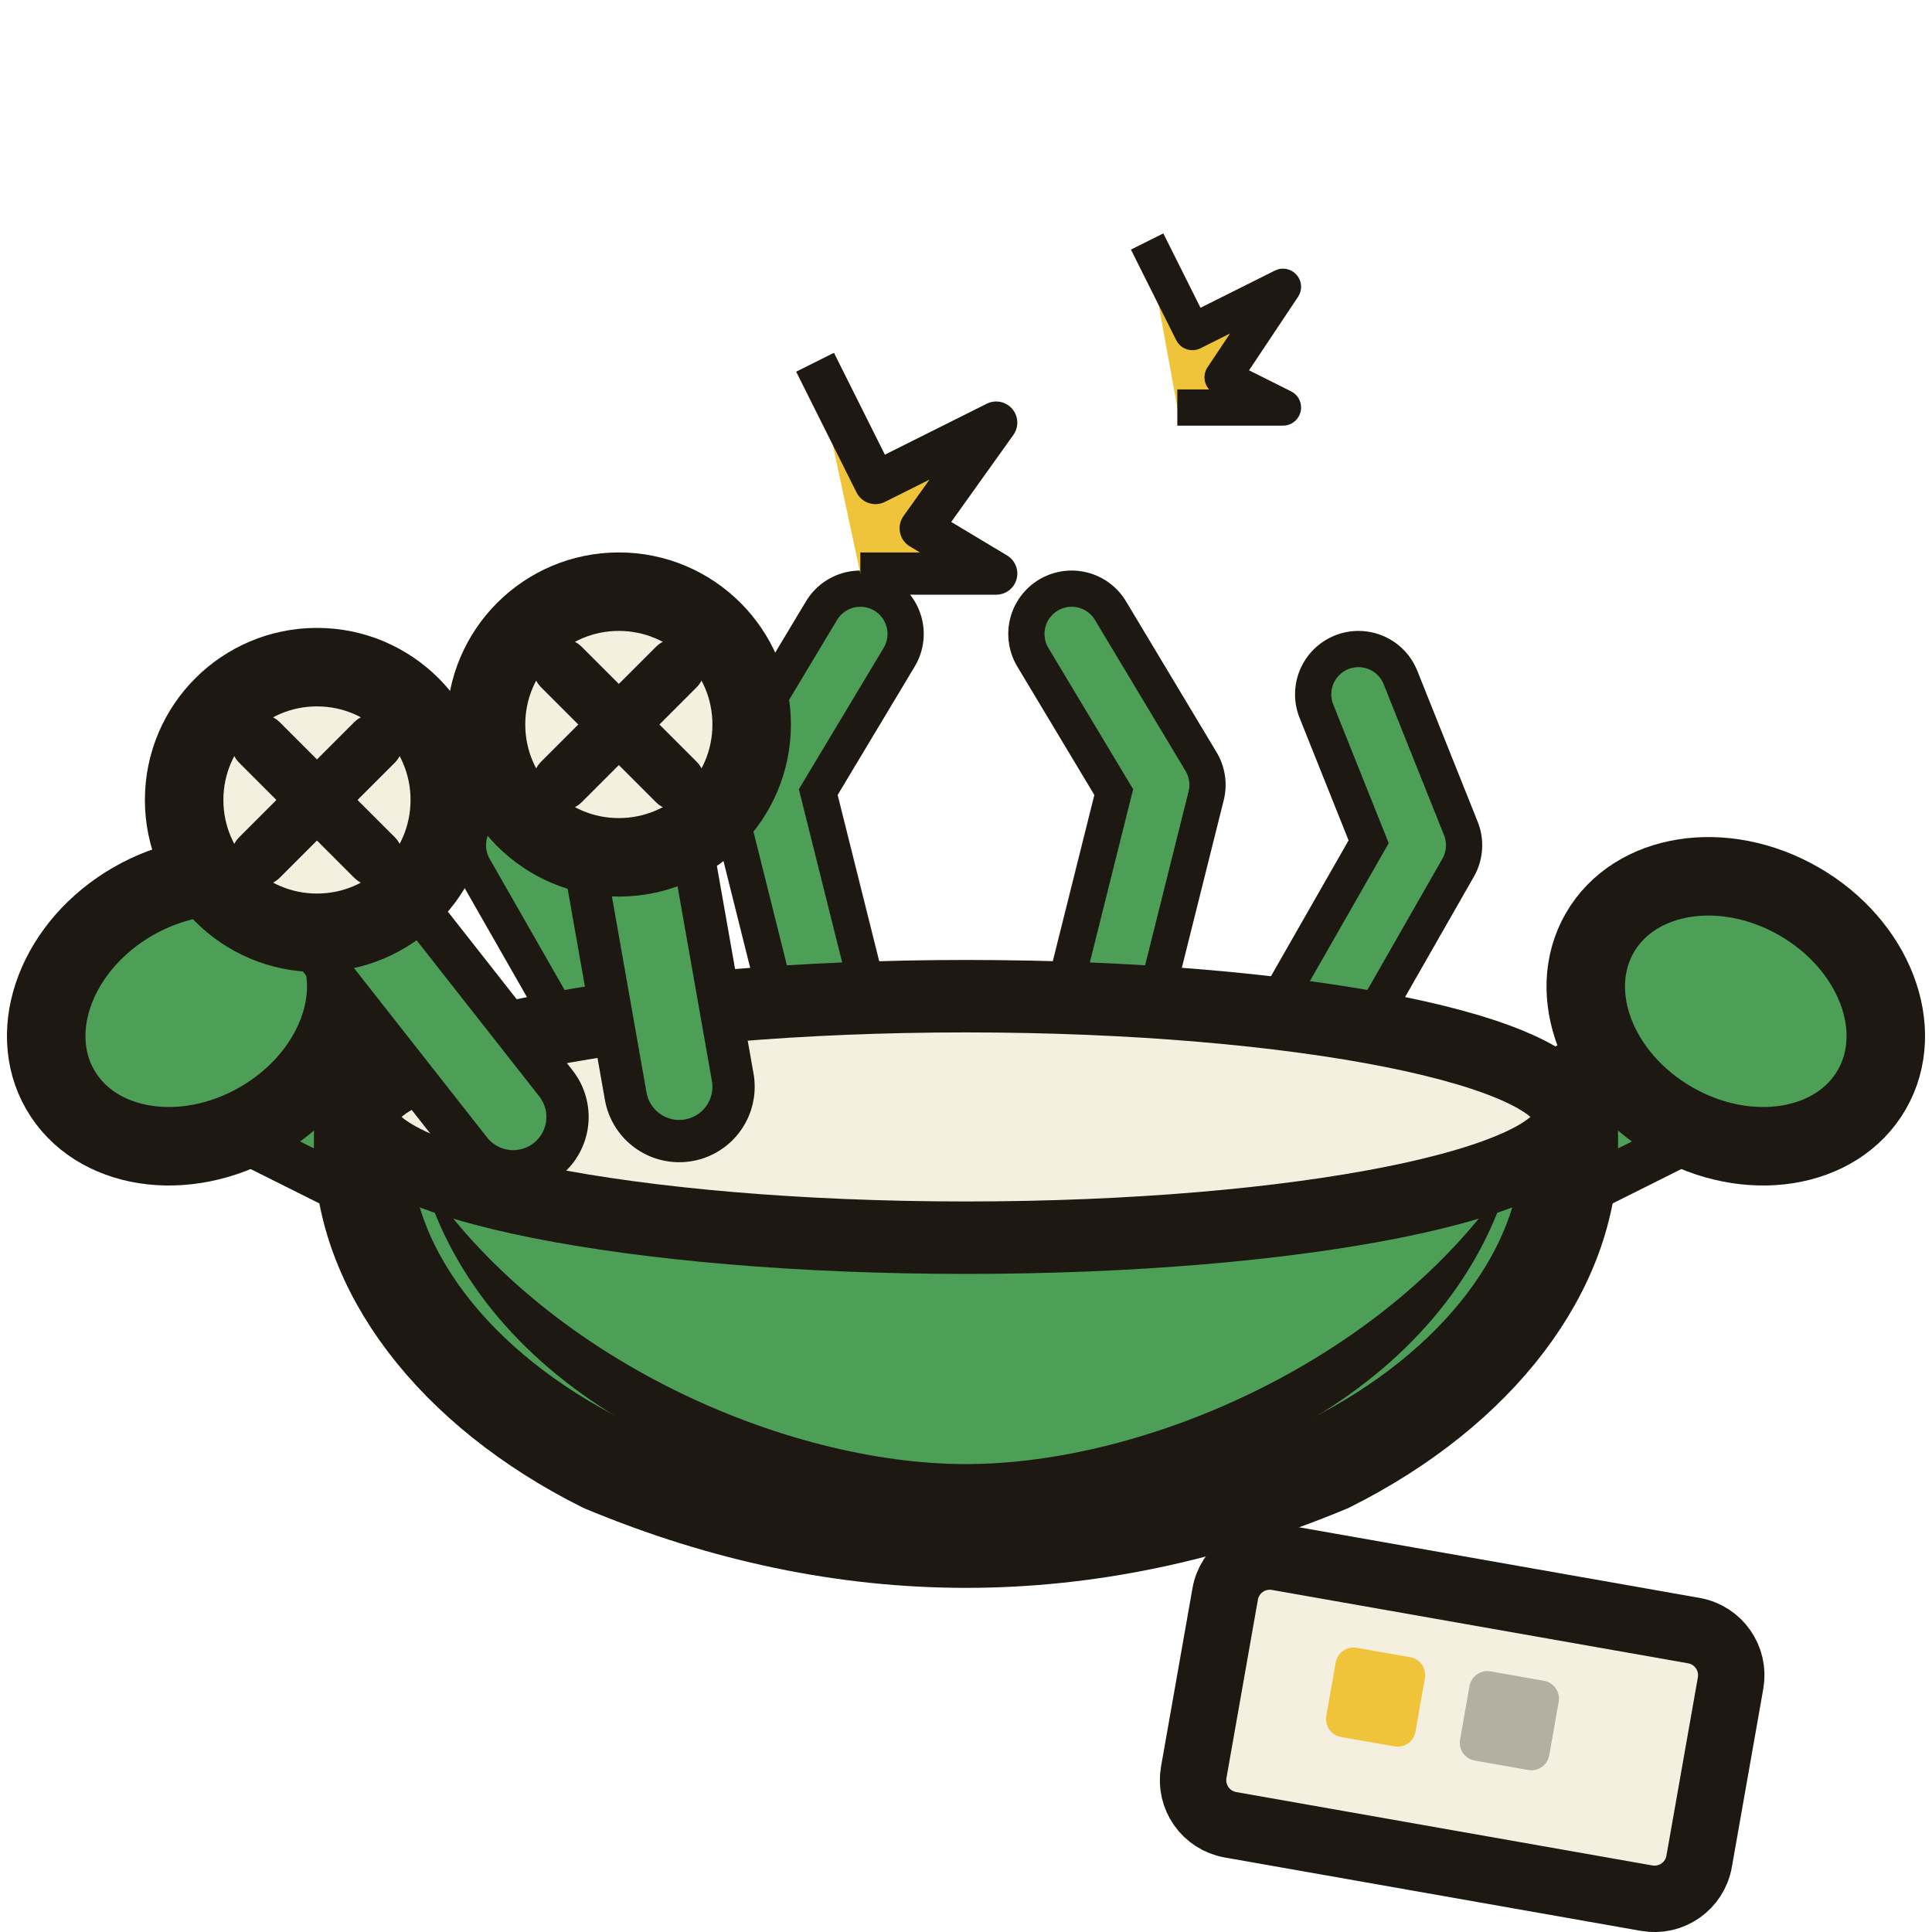
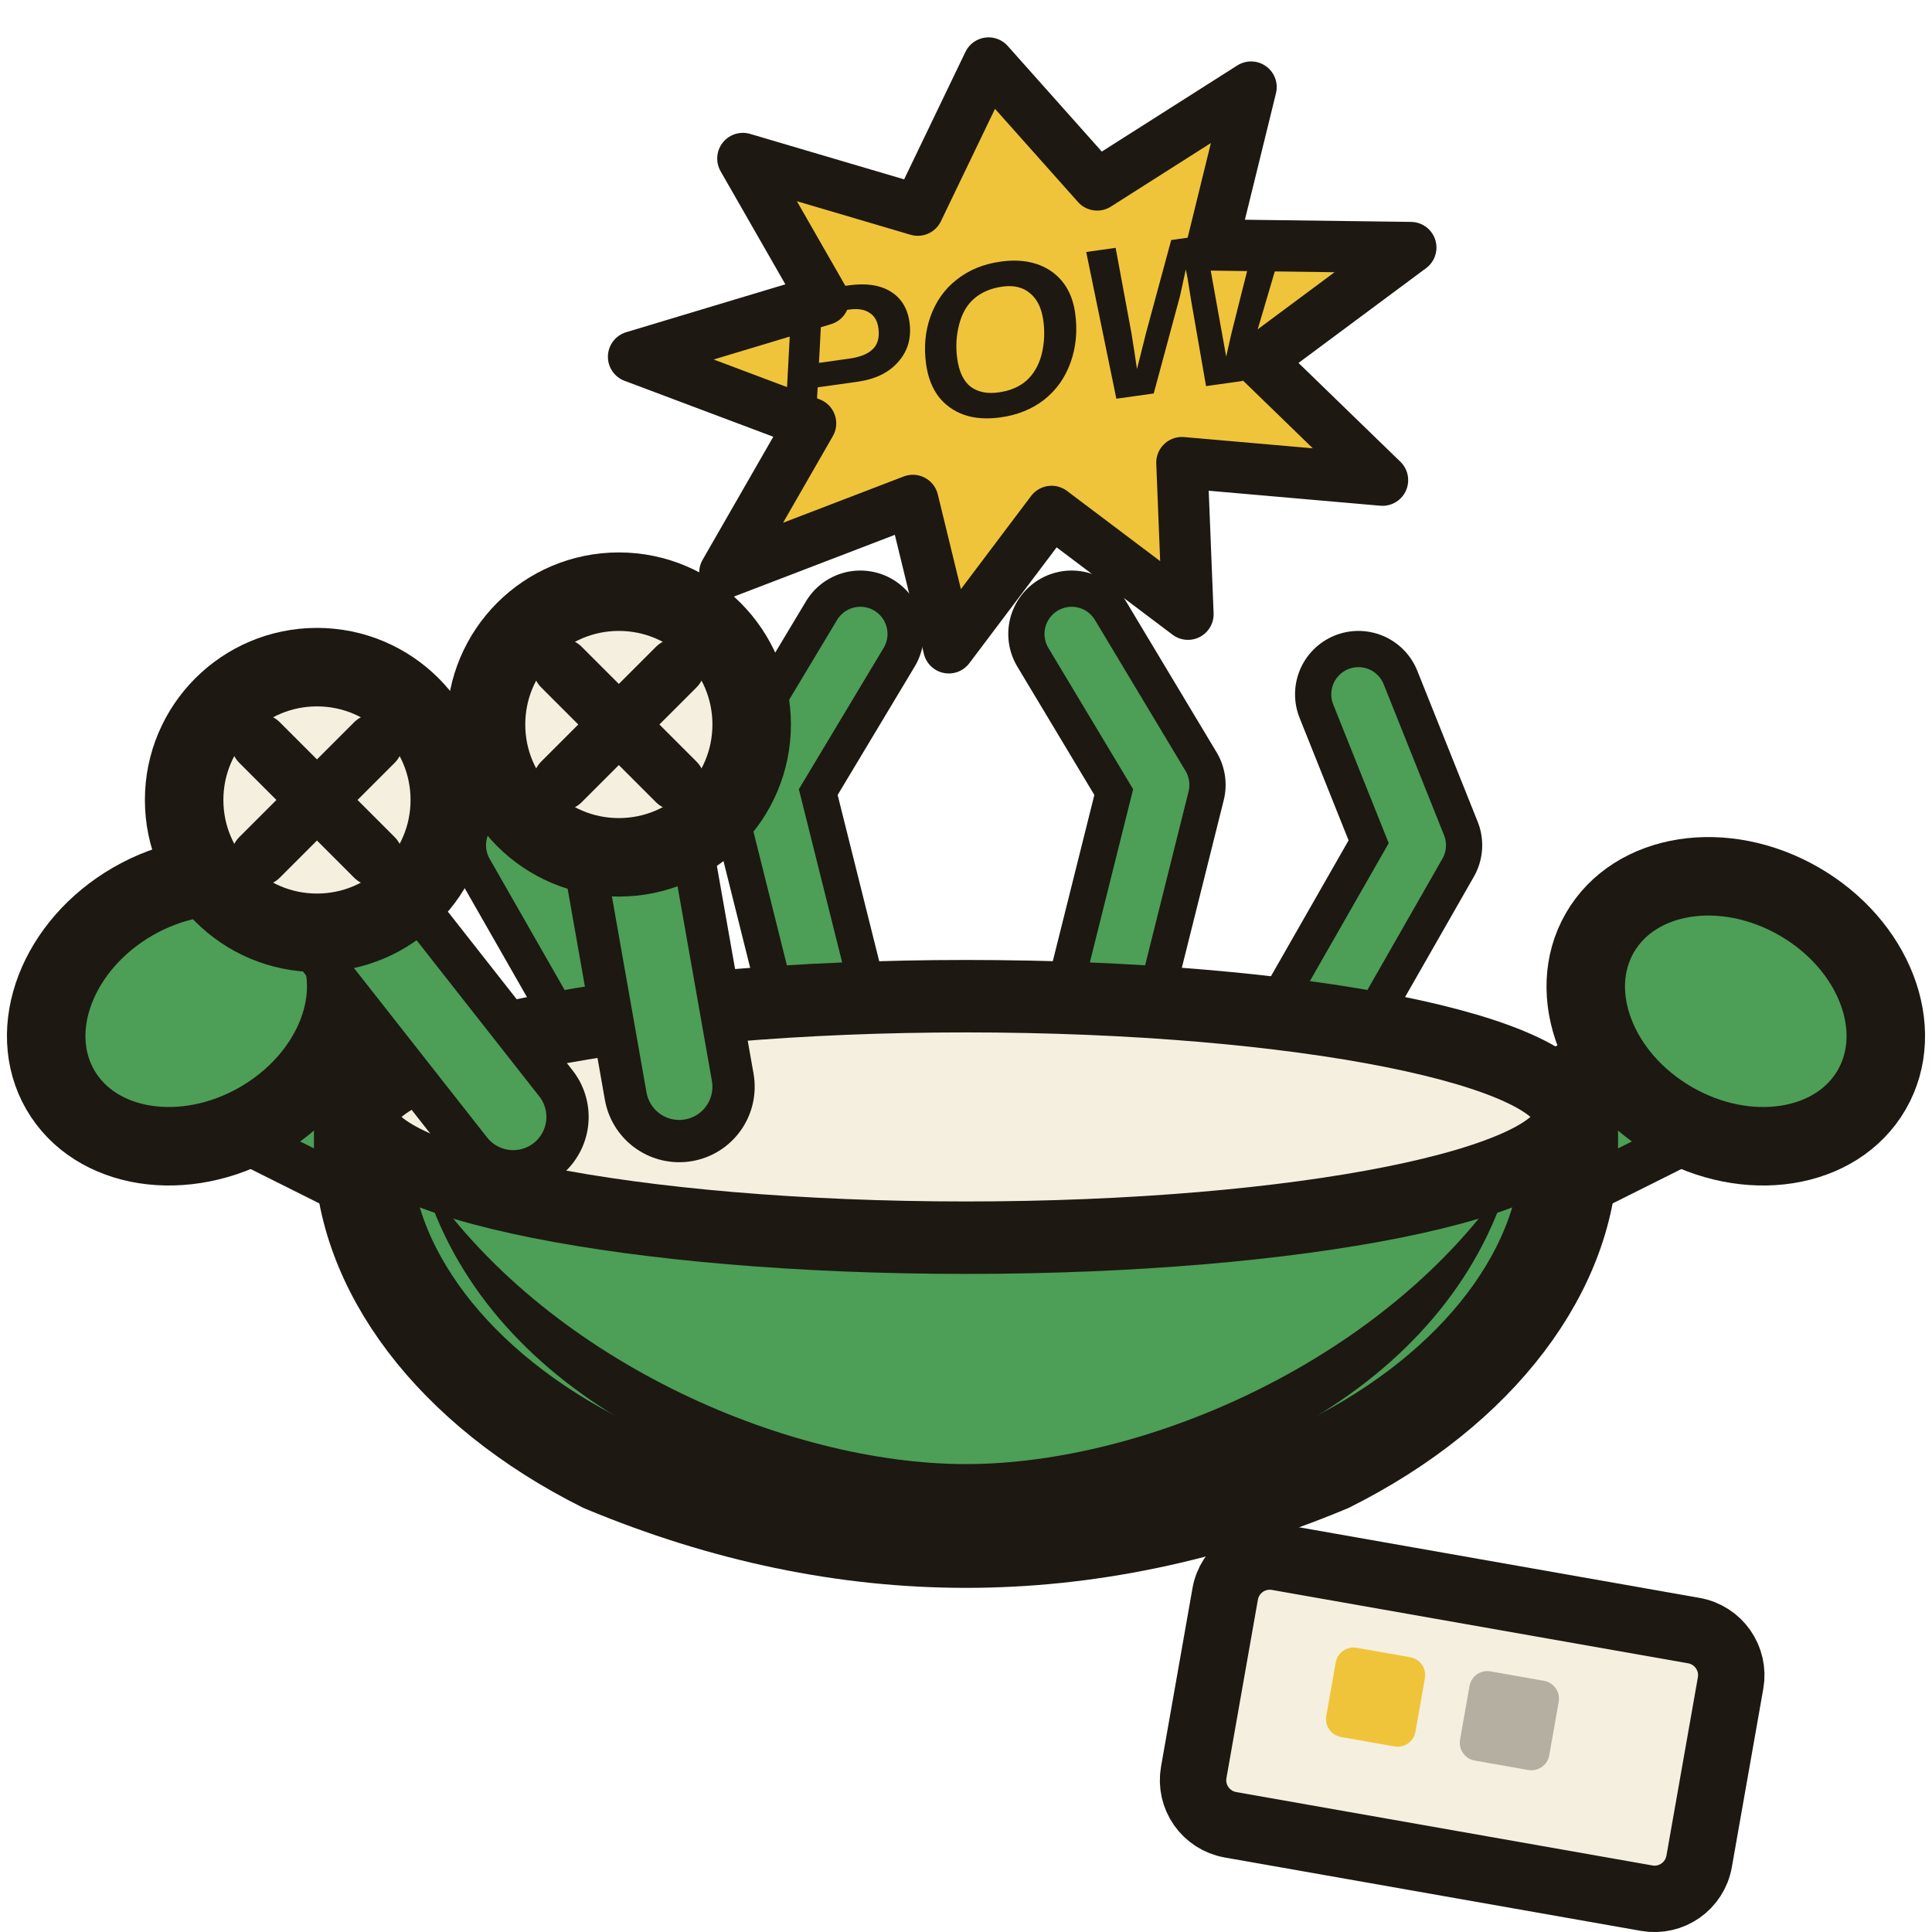
<svg xmlns="http://www.w3.org/2000/svg" viewBox="0 0 64 64">
  <g fill="none" stroke-linecap="round" stroke-linejoin="round">
    <g stroke="#1d1812" stroke-width="4.2">
      <path d="M21 35 L17 28 L19 23" />
      <path d="M27.5 34 L25.5 26 L28.5 21" />
      <path d="M36.5 34 L38.5 26 L35.5 21" />
      <path d="M43 35 L47 28 L45 23" />
    </g>
    <g stroke="#4d9e57" stroke-width="1.8">
      <path d="M21 35 L17 28 L19 23" />
      <path d="M27.5 34 L25.5 26 L28.5 21" />
      <path d="M36.5 34 L38.5 26 L35.5 21" />
      <path d="M43 35 L47 28 L45 23" />
    </g>
  </g>
  <g fill="none" stroke-linecap="round">
    <path d="M15 39 L9 36" stroke="#1d1812" stroke-width="5.5" />
    <path d="M49 39 L55 36" stroke="#1d1812" stroke-width="5.5" />
    <path d="M15 39 L9 36" stroke="#4d9e57" stroke-width="2.4" />
    <path d="M49 39 L55 36" stroke="#4d9e57" stroke-width="2.4" />
  </g>
  <ellipse cx="6.5" cy="33.5" rx="5.2" ry="4.2" fill="#4d9e57" stroke="#1d1812" stroke-width="2.6" transform="rotate(-30 6.5 33.5)" />
  <ellipse cx="57.5" cy="33.5" rx="5.2" ry="4.2" fill="#4d9e57" stroke="#1d1812" stroke-width="2.6" transform="rotate(30 57.5 33.5)" />
  <path d="M12 38 C12 42 15 46 20 48.5 Q26 51 32 51 Q38 51 44 48.5 C49 46 52 42 52 38 L52 37 L12 37 Z" fill="#4d9e57" stroke="#1d1812" stroke-width="3.2" stroke-linejoin="round" />
  <ellipse cx="32" cy="37" rx="20" ry="4" fill="#f5efdf" stroke="#1d1812" stroke-width="2.4" />
  <path d="M14 39 C18 45 26 48.5 32 48.5 C38 48.5 46 45 50 39 C48 46 40 50 32 50 C24 50 16 46 14 39 Z" fill="#1d1812" />
  <g fill="none" stroke-linecap="round">
    <path d="M17 37 L11.5 30" stroke="#1d1812" stroke-width="5" />
    <path d="M22.5 36 L21 27.5" stroke="#1d1812" stroke-width="5" />
    <path d="M17 37 L11.5 30" stroke="#4d9e57" stroke-width="2.2" />
    <path d="M22.5 36 L21 27.5" stroke="#4d9e57" stroke-width="2.2" />
  </g>
  <circle cx="10.5" cy="26.5" r="4.4" fill="#f5efdf" stroke="#1d1812" stroke-width="2.6" />
  <path d="M8.6 24.6 L12.4 28.4 M12.4 24.6 L8.6 28.4" stroke="#1d1812" stroke-width="1.9" stroke-linecap="round" />
  <circle cx="20.5" cy="24" r="4.4" fill="#f5efdf" stroke="#1d1812" stroke-width="2.6" />
  <path d="M18.6 22.1 L22.4 25.9 M22.4 22.1 L18.6 25.9" stroke="#1d1812" stroke-width="1.9" stroke-linecap="round" />
  <g transform="rotate(10 50 57)">
    <rect x="40" y="53" width="17" height="9" rx="1.5" fill="#f5efdf" stroke="#1d1812" stroke-width="2.2" />
    <rect x="44" y="55.5" width="3" height="3" rx="0.6" fill="#f0c43a" />
    <rect x="48.5" y="55.5" width="3" height="3" rx="0.6" fill="#1d1812" opacity="0.3" />
  </g>
-   <path d="M27 12 L29 16 L33 14 L30.5 17.5 L33 19 L28.5 19" fill="#f0c43a" stroke="#1d1812" stroke-width="1.4" stroke-linejoin="round" />
-   <path d="M38 8 L39.5 11 L42.5 9.5 L40.5 12.5 L42.5 13.5 L39 13.5" fill="#f0c43a" stroke="#1d1812" stroke-width="1.2" stroke-linejoin="round" />
+   <g transform="translate(34 11) rotate(-8)">
+     <path d="M0,-9 L3,-4.5 L8.5,-7 L6.5,-2 L13,-1 L7.5,2 L11,6.5 L4.5,5 L4,10 L0,6 L-4,10 L-4.5,5 L-11,6.5 L-7.5,2 L-13,-1 L-6.5,-2 L-8.5,-7 L-3,-4.5 Z" fill="#f0c43a" stroke="#1d1812" stroke-width="1.7" stroke-linejoin="round" />
+     <text x="0" y="2.6" text-anchor="middle" font-family="Arial, sans-serif" font-size="7.2" font-weight="900" font-style="italic" fill="#1d1812">POW</text>
+   </g>
</svg>
